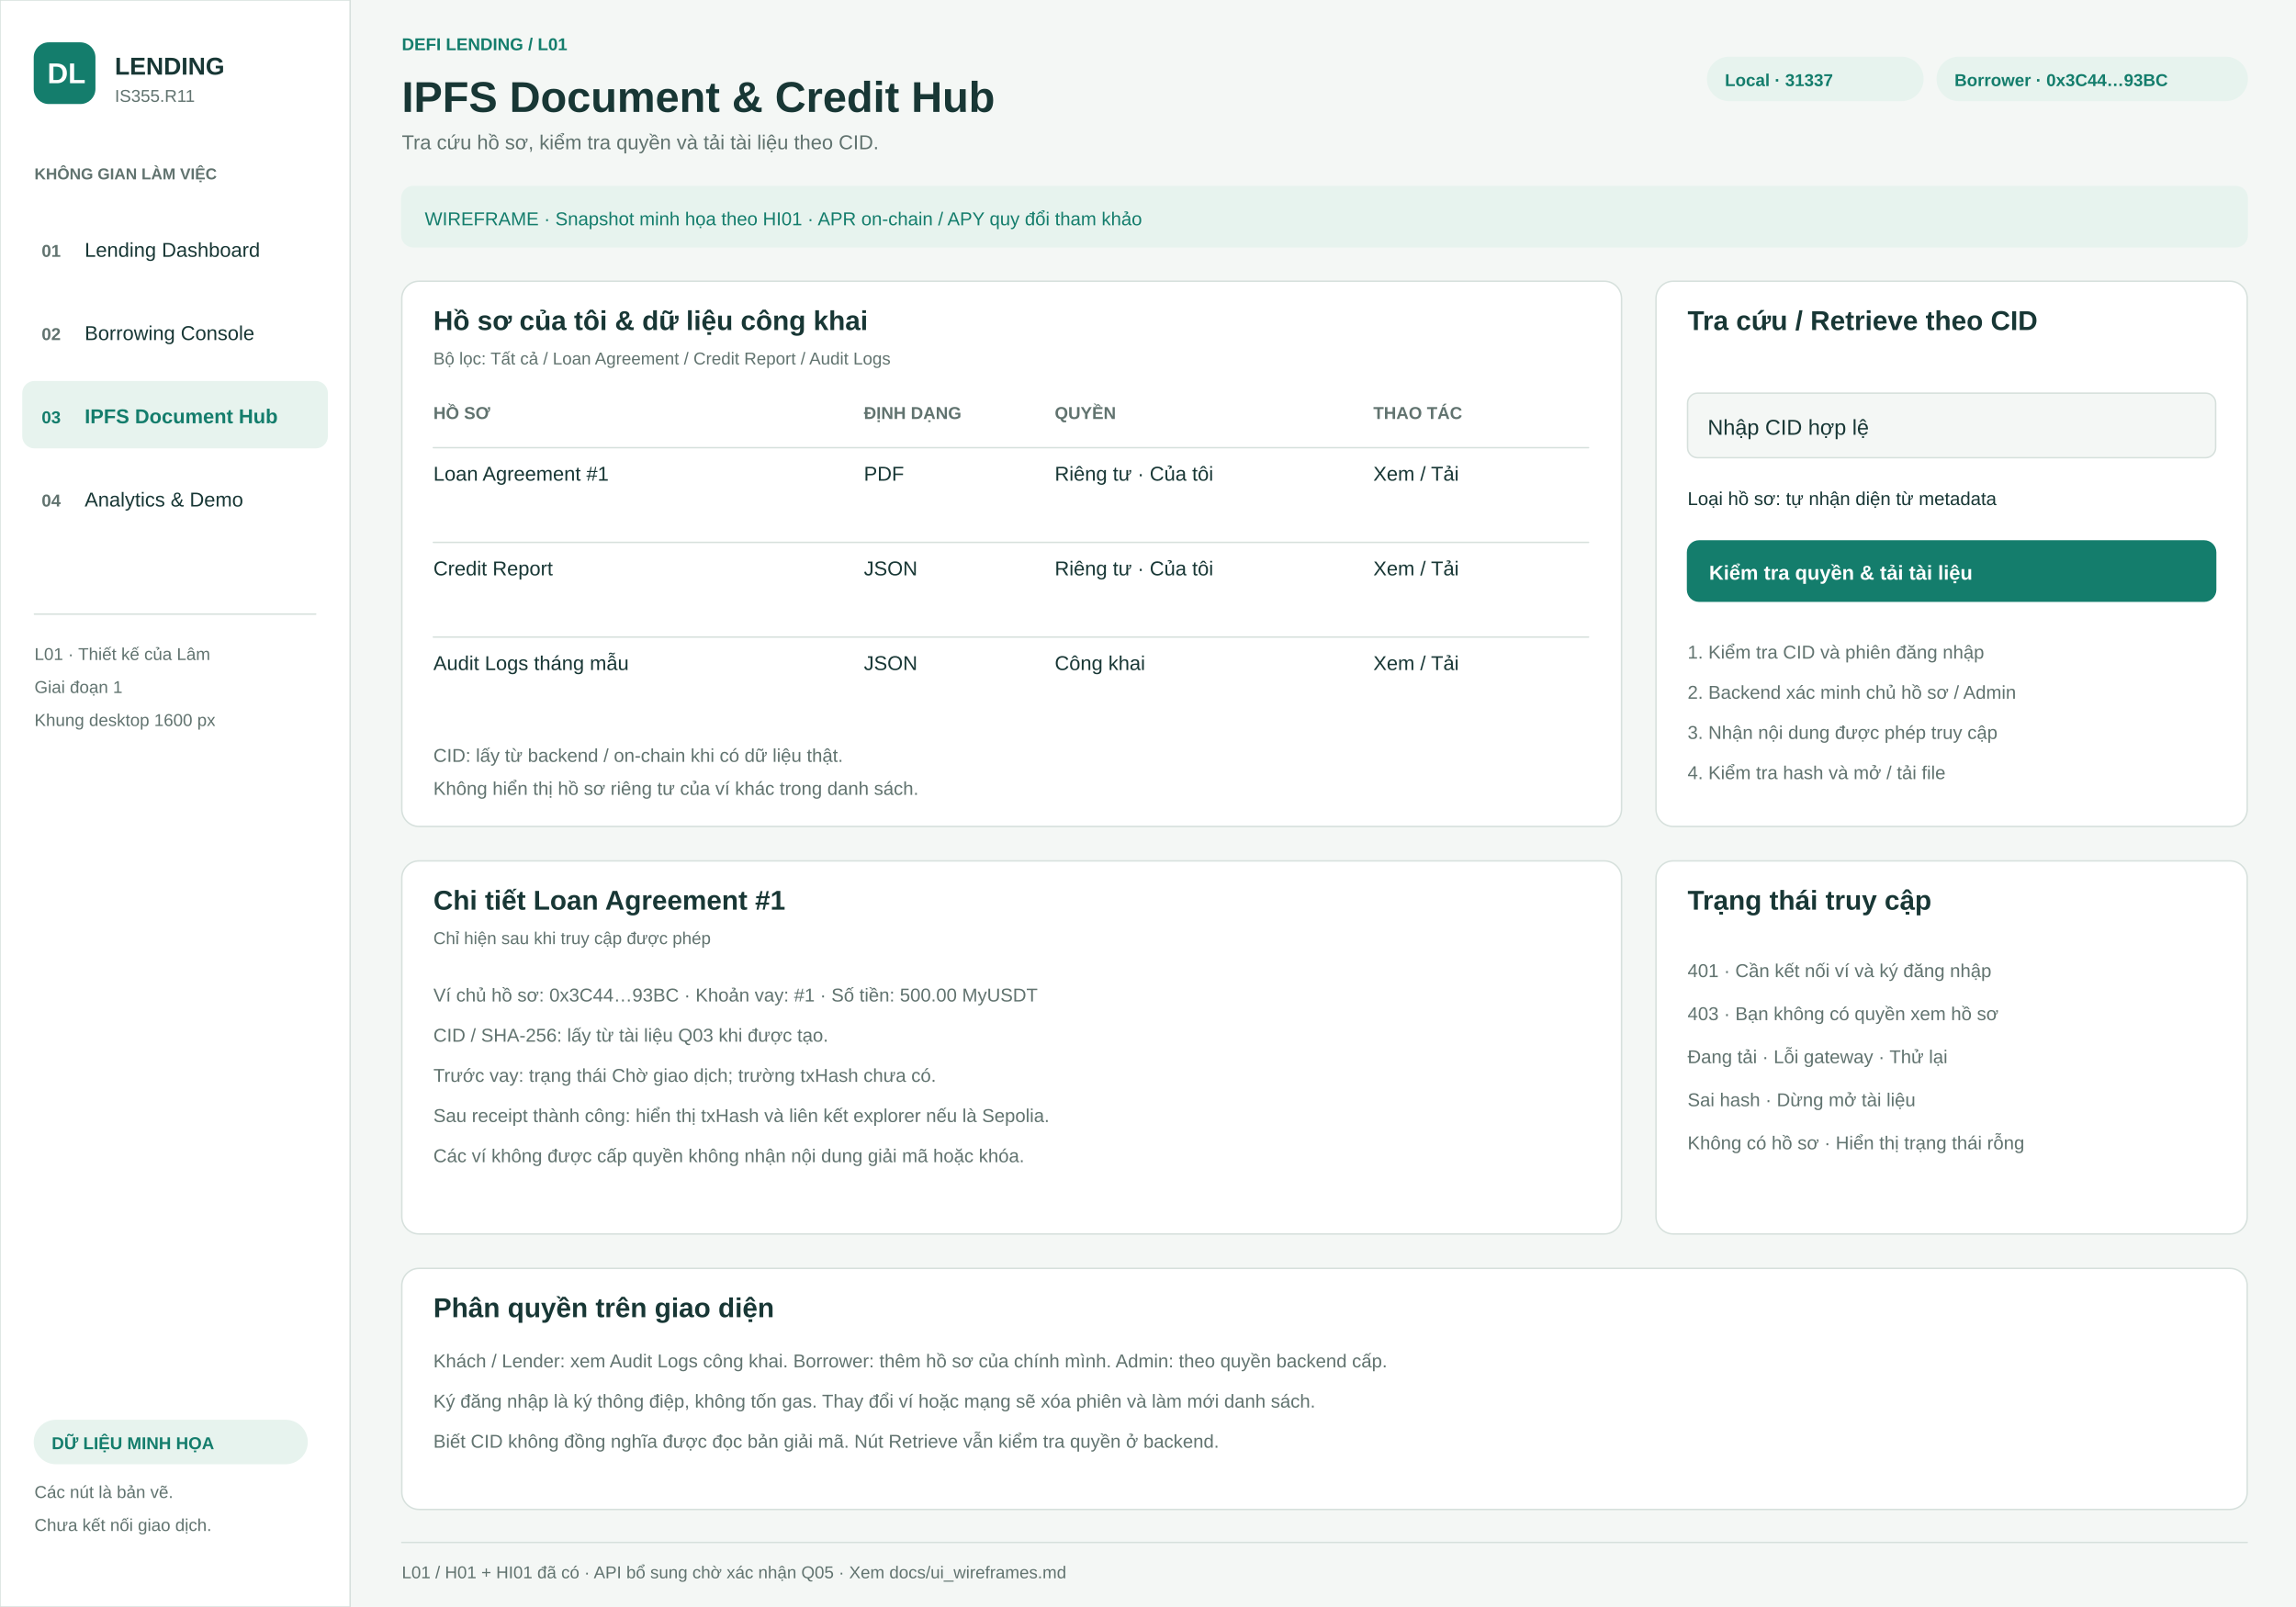
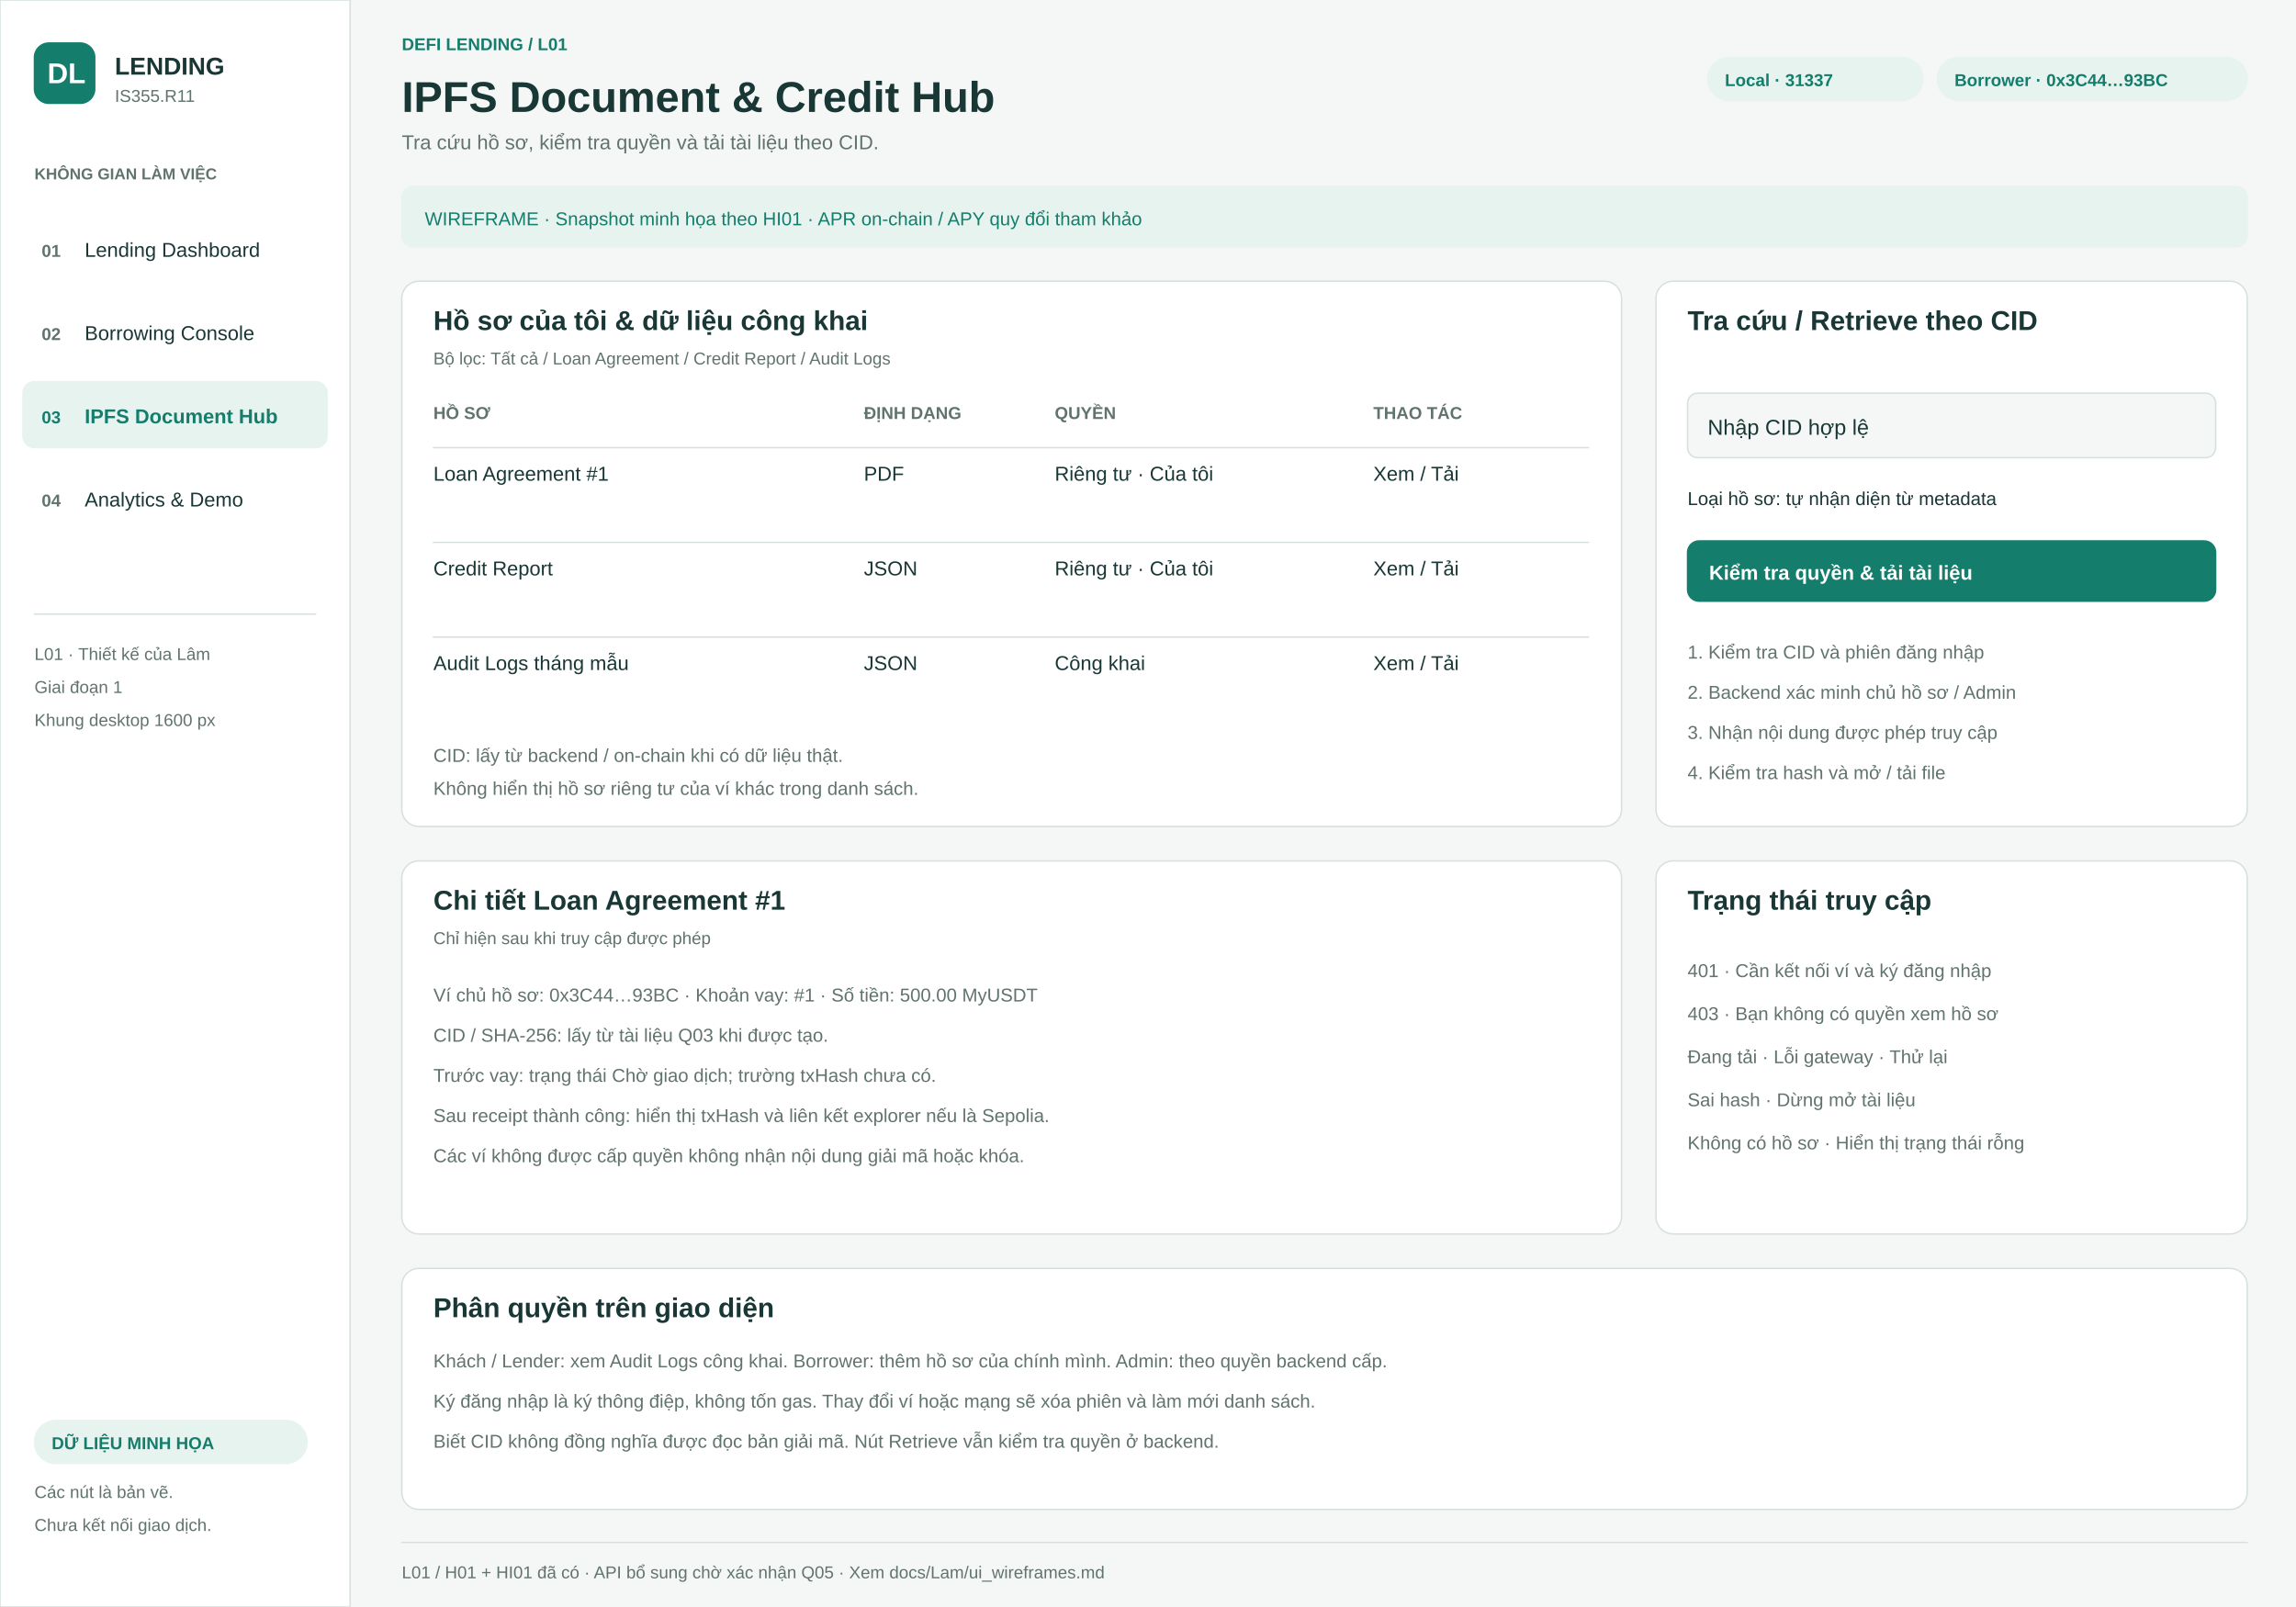
<svg xmlns="http://www.w3.org/2000/svg" width="1600" height="1120" viewBox="0 0 1600 1120" role="img" aria-labelledby="title desc">
  <g font-family="Arial, Segoe UI, sans-serif">
    <rect x="0" y="0" width="1600" height="1120" rx="0" fill="#f4f7f5" stroke="#f4f7f5" />
    <rect x="0" y="0" width="244" height="1120" rx="0" fill="#ffffff" stroke="#d6e0dc" />
    <rect x="24" y="30" width="42" height="42" rx="10" fill="#147d6c" stroke="#147d6c" />
    <text x="33" y="58" font-size="20" fill="#ffffff" font-weight="700">DL</text>
    <text x="80" y="52" font-size="17" fill="#183735" font-weight="700">LENDING</text>
    <text x="80" y="71" font-size="12" fill="#61736f" font-weight="400">IS355.R11</text>
    <text x="24" y="125" font-size="11" fill="#61736f" font-weight="700">KHÔNG GIAN LÀM VIỆC</text>
    <text x="29" y="179" font-size="12" fill="#61736f" font-weight="700">01</text>
    <text x="59" y="179" font-size="14" fill="#183735" font-weight="400">Lending Dashboard</text>
    <text x="29" y="237" font-size="12" fill="#61736f" font-weight="700">02</text>
    <text x="59" y="237" font-size="14" fill="#183735" font-weight="400">Borrowing Console</text>
    <rect x="16" y="266" width="212" height="46" rx="8" fill="#e7f3ee" stroke="#e7f3ee" />
    <text x="29" y="295" font-size="12" fill="#147d6c" font-weight="700">03</text>
    <text x="59" y="295" font-size="14" fill="#147d6c" font-weight="700">IPFS Document Hub</text>
    <text x="29" y="353" font-size="12" fill="#61736f" font-weight="700">04</text>
    <text x="59" y="353" font-size="14" fill="#183735" font-weight="400">Analytics &amp; Demo</text>
    <line x1="24" y1="428" x2="220" y2="428" stroke="#d6e0dc" stroke-width="1" stroke-linecap="round" />
    <text x="24" y="460" font-size="12" fill="#61736f" font-weight="400">L01 · Thiết kế của Lâm</text>
    <text x="24" y="483" font-size="12" fill="#61736f" font-weight="400">Giai đoạn 1</text>
    <text x="24" y="506" font-size="12" fill="#61736f" font-weight="400">Khung desktop 1600 px</text>
    <rect x="24" y="990" width="190" height="30" rx="15" fill="#e7f3ee" stroke="#e7f3ee" />
    <text x="36" y="1010" font-size="12" fill="#147d6c" font-weight="700">DỮ LIỆU MINH HỌA</text>
    <text x="24" y="1044" font-size="12" fill="#61736f" font-weight="400">Các nút là bản vẽ.</text>
    <text x="24" y="1067" font-size="12" fill="#61736f" font-weight="400">Chưa kết nối giao dịch.</text>
    <text x="280" y="35" font-size="12" fill="#147d6c" font-weight="700">DEFI LENDING / L01</text>
    <text x="280" y="78" font-size="30" fill="#183735" font-weight="700">IPFS Document &amp; Credit Hub</text>
    <text x="280" y="104" font-size="14" fill="#61736f" font-weight="400">Tra cứu hồ sơ, kiểm tra quyền và tải tài liệu theo CID.</text>
    <rect x="1190" y="40" width="150" height="30" rx="15" fill="#e7f3ee" stroke="#e7f3ee" />
    <text x="1202" y="60" font-size="12" fill="#147d6c" font-weight="700">Local · 31337</text>
    <rect x="1350" y="40" width="216" height="30" rx="15" fill="#e7f3ee" stroke="#e7f3ee" />
    <text x="1362" y="60" font-size="12" fill="#147d6c" font-weight="700">Borrower · 0x3C44…93BC</text>
    <rect x="280" y="130" width="1286" height="42" rx="8" fill="#e7f3ee" stroke="#e7f3ee" />
    <text x="296" y="157" font-size="13" fill="#147d6c" font-weight="400">WIREFRAME · Snapshot minh họa theo HI01 · APR on-chain / APY quy đổi tham khảo</text>
    <line x1="280" y1="1075" x2="1566" y2="1075" stroke="#d6e0dc" stroke-width="1" stroke-linecap="round" />
-     <text x="280" y="1100" font-size="12" fill="#61736f" font-weight="400">L01 / H01 + HI01 đã có · API bổ sung chờ xác nhận Q05 · Xem docs/ui_wireframes.md</text>
+     <text x="280" y="1100" font-size="12" fill="#61736f" font-weight="400">L01 / H01 + HI01 đã có · API bổ sung chờ xác nhận Q05 · Xem docs/Lam/ui_wireframes.md</text>
    <rect x="280" y="196" width="850" height="380" rx="12" fill="#ffffff" stroke="#d6e0dc" />
    <text x="302" y="230" font-size="19" fill="#183735" font-weight="700">Hồ sơ của tôi &amp; dữ liệu công khai</text>
    <text x="302" y="254" font-size="12" fill="#61736f" font-weight="400">Bộ lọc: Tất cả / Loan Agreement / Credit Report / Audit Logs</text>
    <text x="302" y="292" font-size="12" fill="#61736f" font-weight="700">HỒ SƠ</text>
    <text x="602" y="292" font-size="12" fill="#61736f" font-weight="700">ĐỊNH DẠNG</text>
    <text x="735" y="292" font-size="12" fill="#61736f" font-weight="700">QUYỀN</text>
    <text x="957" y="292" font-size="12" fill="#61736f" font-weight="700">THAO TÁC</text>
    <line x1="302" y1="312" x2="1107" y2="312" stroke="#d6e0dc" stroke-width="1" stroke-linecap="round" />
    <text x="302" y="335" font-size="14" fill="#183735" font-weight="400">Loan Agreement #1</text>
    <text x="602" y="335" font-size="14" fill="#183735" font-weight="400">PDF</text>
    <text x="735" y="335" font-size="14" fill="#183735" font-weight="400">Riêng tư · Của tôi</text>
    <text x="957" y="335" font-size="14" fill="#183735" font-weight="400">Xem / Tải</text>
    <line x1="302" y1="378" x2="1107" y2="378" stroke="#d6e0dc" stroke-width="1" stroke-linecap="round" />
    <text x="302" y="401" font-size="14" fill="#183735" font-weight="400">Credit Report</text>
    <text x="602" y="401" font-size="14" fill="#183735" font-weight="400">JSON</text>
    <text x="735" y="401" font-size="14" fill="#183735" font-weight="400">Riêng tư · Của tôi</text>
    <text x="957" y="401" font-size="14" fill="#183735" font-weight="400">Xem / Tải</text>
    <line x1="302" y1="444" x2="1107" y2="444" stroke="#d6e0dc" stroke-width="1" stroke-linecap="round" />
    <text x="302" y="467" font-size="14" fill="#183735" font-weight="400">Audit Logs tháng mẫu</text>
    <text x="602" y="467" font-size="14" fill="#183735" font-weight="400">JSON</text>
    <text x="735" y="467" font-size="14" fill="#183735" font-weight="400">Công khai</text>
    <text x="957" y="467" font-size="14" fill="#183735" font-weight="400">Xem / Tải</text>
    <text x="302" y="531" font-size="13" fill="#61736f" font-weight="400">CID: lấy từ backend / on-chain khi có dữ liệu thật.</text>
    <text x="302" y="554" font-size="13" fill="#61736f" font-weight="400">Không hiển thị hồ sơ riêng tư của ví khác trong danh sách.</text>
    <rect x="1154" y="196" width="412" height="380" rx="12" fill="#ffffff" stroke="#d6e0dc" />
    <text x="1176" y="230" font-size="19" fill="#183735" font-weight="700">Tra cứu / Retrieve theo CID</text>
    <rect x="1176" y="274" width="368" height="45" rx="7" fill="#f4f7f5" stroke="#d6e0dc" />
    <text x="1190" y="303" font-size="15" fill="#183735" font-weight="400">Nhập CID hợp lệ</text>
    <text x="1176" y="352" font-size="13" fill="#183735" font-weight="400">Loại hồ sơ: tự nhận diện từ metadata</text>
    <rect x="1176" y="377" width="368" height="42" rx="8" fill="#147d6c" stroke="#147d6c" />
    <text x="1191" y="404" font-size="14" fill="#ffffff" font-weight="700">Kiểm tra quyền &amp; tải tài liệu</text>
    <text x="1176" y="459" font-size="13" fill="#61736f" font-weight="400">1. Kiểm tra CID và phiên đăng nhập</text>
    <text x="1176" y="487" font-size="13" fill="#61736f" font-weight="400">2. Backend xác minh chủ hồ sơ / Admin</text>
    <text x="1176" y="515" font-size="13" fill="#61736f" font-weight="400">3. Nhận nội dung được phép truy cập</text>
    <text x="1176" y="543" font-size="13" fill="#61736f" font-weight="400">4. Kiểm tra hash và mở / tải file</text>
    <rect x="280" y="600" width="850" height="260" rx="12" fill="#ffffff" stroke="#d6e0dc" />
    <text x="302" y="634" font-size="19" fill="#183735" font-weight="700">Chi tiết Loan Agreement #1</text>
    <text x="302" y="658" font-size="12" fill="#61736f" font-weight="400">Chỉ hiện sau khi truy cập được phép</text>
    <text x="302" y="698" font-size="13" fill="#61736f" font-weight="400">Ví chủ hồ sơ: 0x3C44…93BC · Khoản vay: #1 · Số tiền: 500.00 MyUSDT</text>
    <text x="302" y="726" font-size="13" fill="#61736f" font-weight="400">CID / SHA-256: lấy từ tài liệu Q03 khi được tạo.</text>
    <text x="302" y="754" font-size="13" fill="#61736f" font-weight="400">Trước vay: trạng thái Chờ giao dịch; trường txHash chưa có.</text>
    <text x="302" y="782" font-size="13" fill="#61736f" font-weight="400">Sau receipt thành công: hiển thị txHash và liên kết explorer nếu là Sepolia.</text>
    <text x="302" y="810" font-size="13" fill="#61736f" font-weight="400">Các ví không được cấp quyền không nhận nội dung giải mã hoặc khóa.</text>
    <rect x="1154" y="600" width="412" height="260" rx="12" fill="#ffffff" stroke="#d6e0dc" />
    <text x="1176" y="634" font-size="19" fill="#183735" font-weight="700">Trạng thái truy cập</text>
    <text x="1176" y="681" font-size="13" fill="#61736f" font-weight="400">401 · Cần kết nối ví và ký đăng nhập</text>
    <text x="1176" y="711" font-size="13" fill="#61736f" font-weight="400">403 · Bạn không có quyền xem hồ sơ</text>
    <text x="1176" y="741" font-size="13" fill="#61736f" font-weight="400">Đang tải · Lỗi gateway · Thử lại</text>
    <text x="1176" y="771" font-size="13" fill="#61736f" font-weight="400">Sai hash · Dừng mở tài liệu</text>
    <text x="1176" y="801" font-size="13" fill="#61736f" font-weight="400">Không có hồ sơ · Hiển thị trạng thái rỗng</text>
    <rect x="280" y="884" width="1286" height="168" rx="12" fill="#ffffff" stroke="#d6e0dc" />
    <text x="302" y="918" font-size="19" fill="#183735" font-weight="700">Phân quyền trên giao diện</text>
    <text x="302" y="953" font-size="13" fill="#61736f" font-weight="400">Khách / Lender: xem Audit Logs công khai. Borrower: thêm hồ sơ của chính mình. Admin: theo quyền backend cấp.</text>
    <text x="302" y="981" font-size="13" fill="#61736f" font-weight="400">Ký đăng nhập là ký thông điệp, không tốn gas. Thay đổi ví hoặc mạng sẽ xóa phiên và làm mới danh sách.</text>
    <text x="302" y="1009" font-size="13" fill="#61736f" font-weight="400">Biết CID không đồng nghĩa được đọc bản giải mã. Nút Retrieve vẫn kiểm tra quyền ở backend.</text>
  </g>
</svg>
